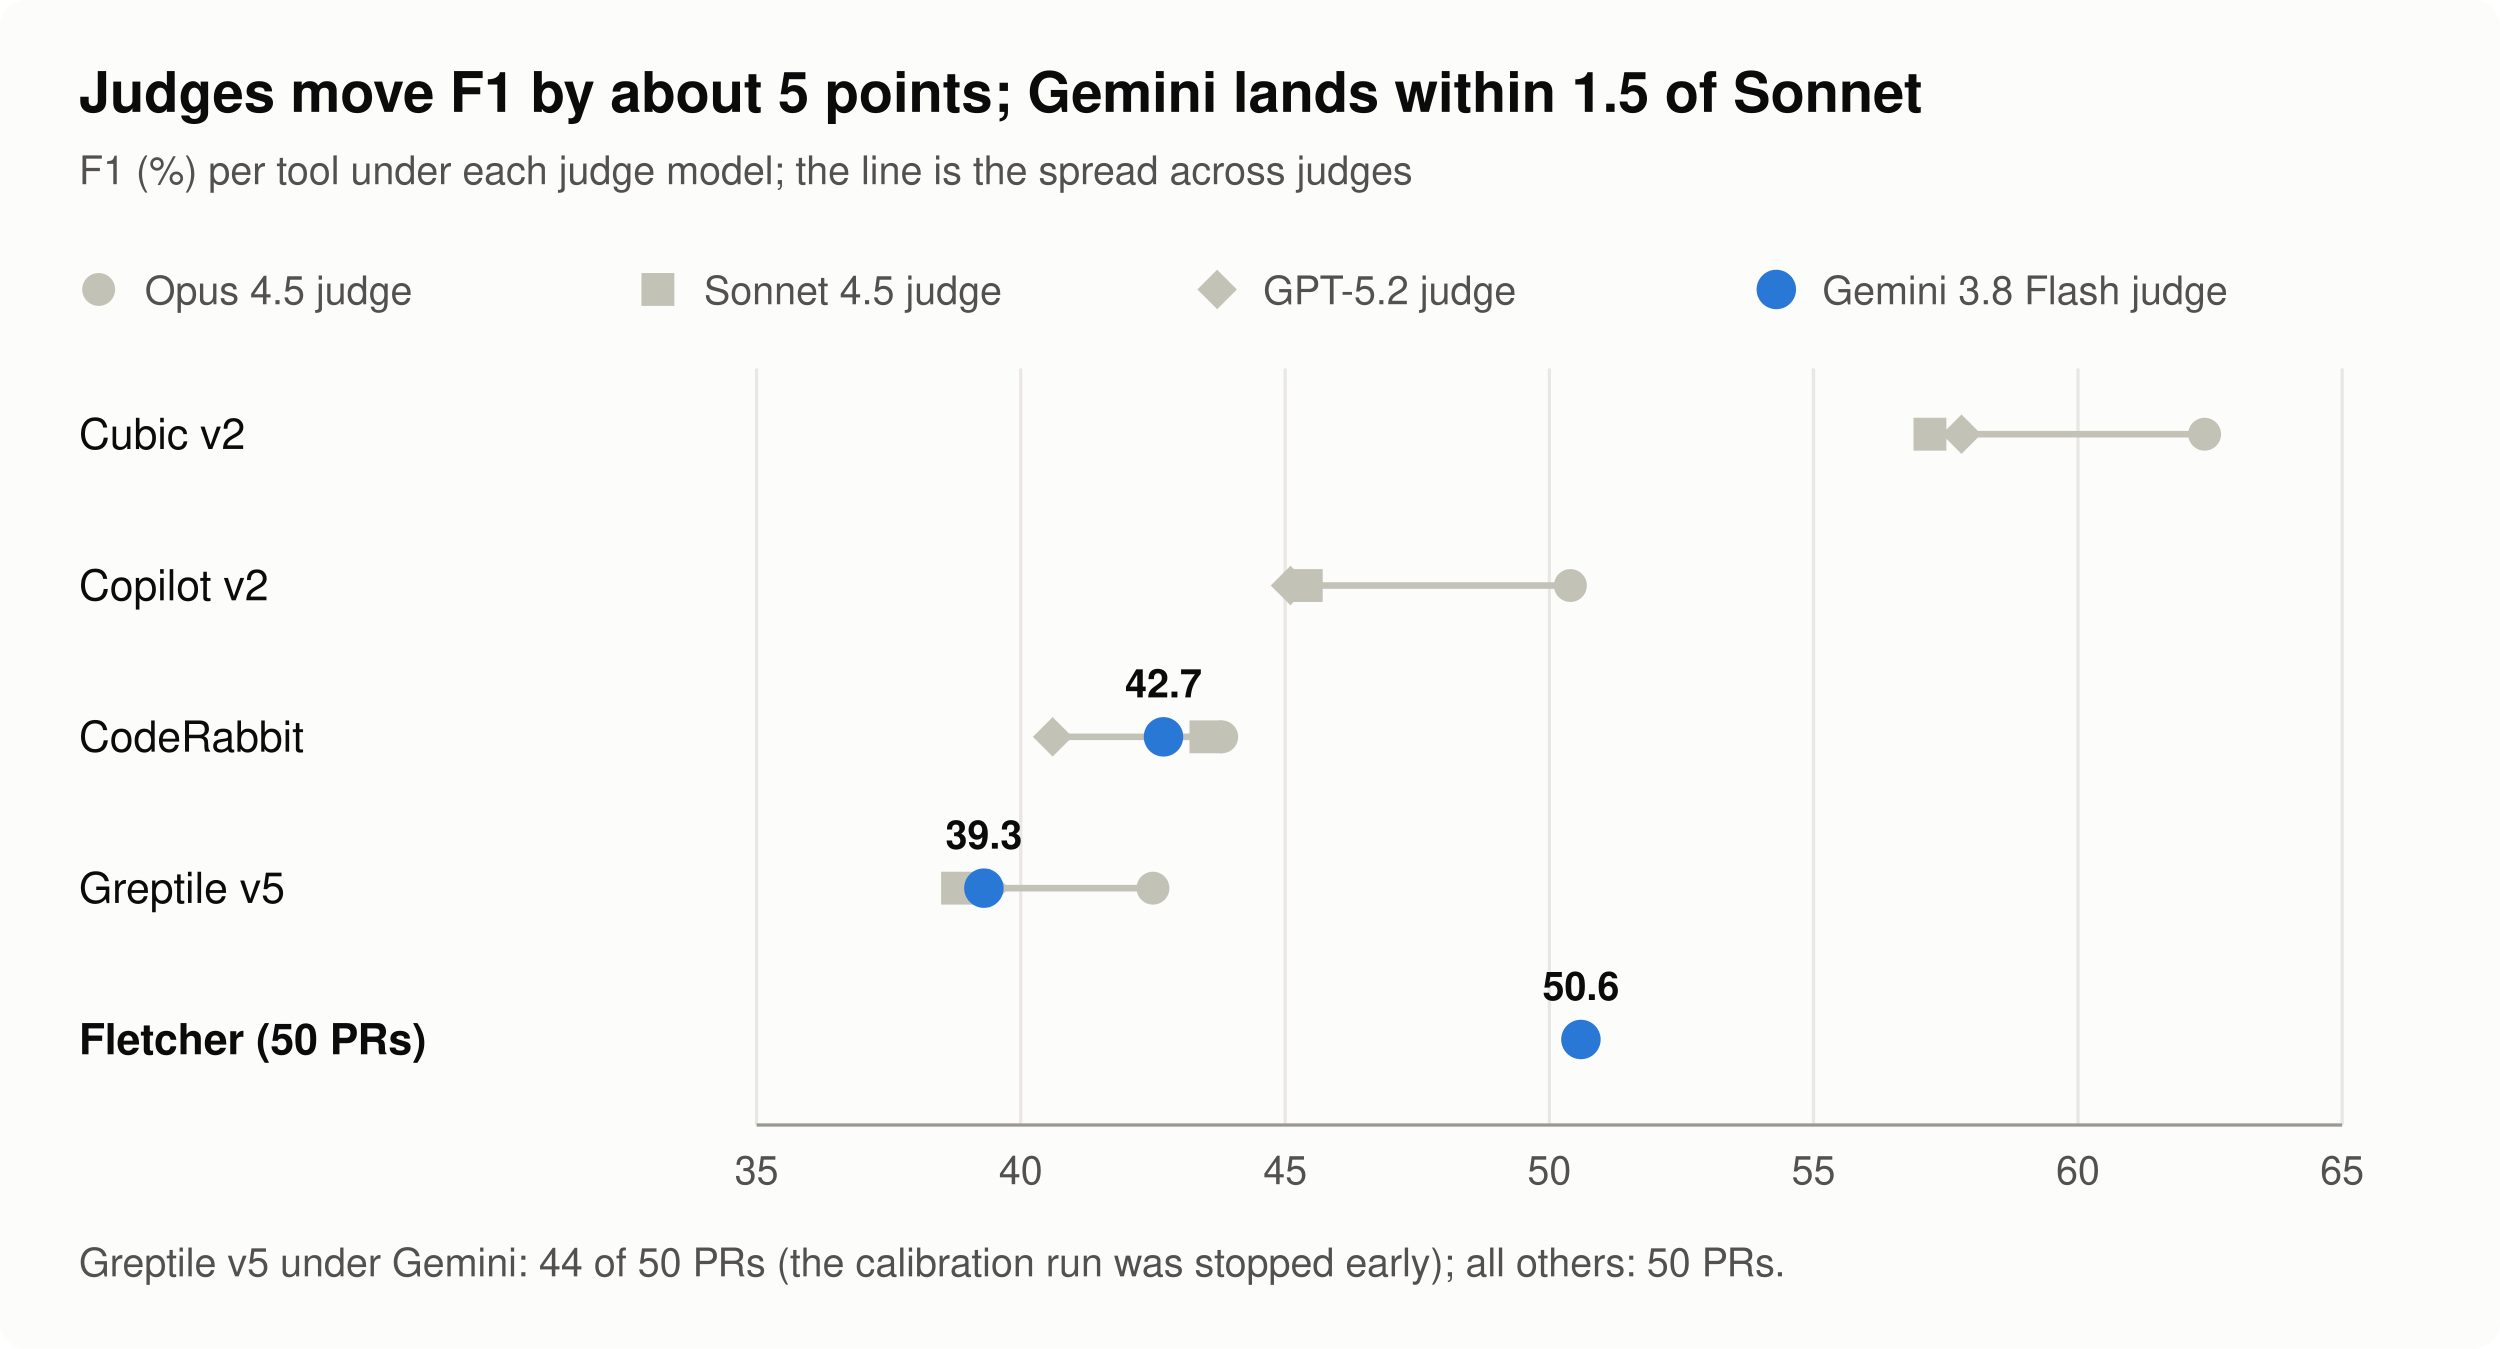
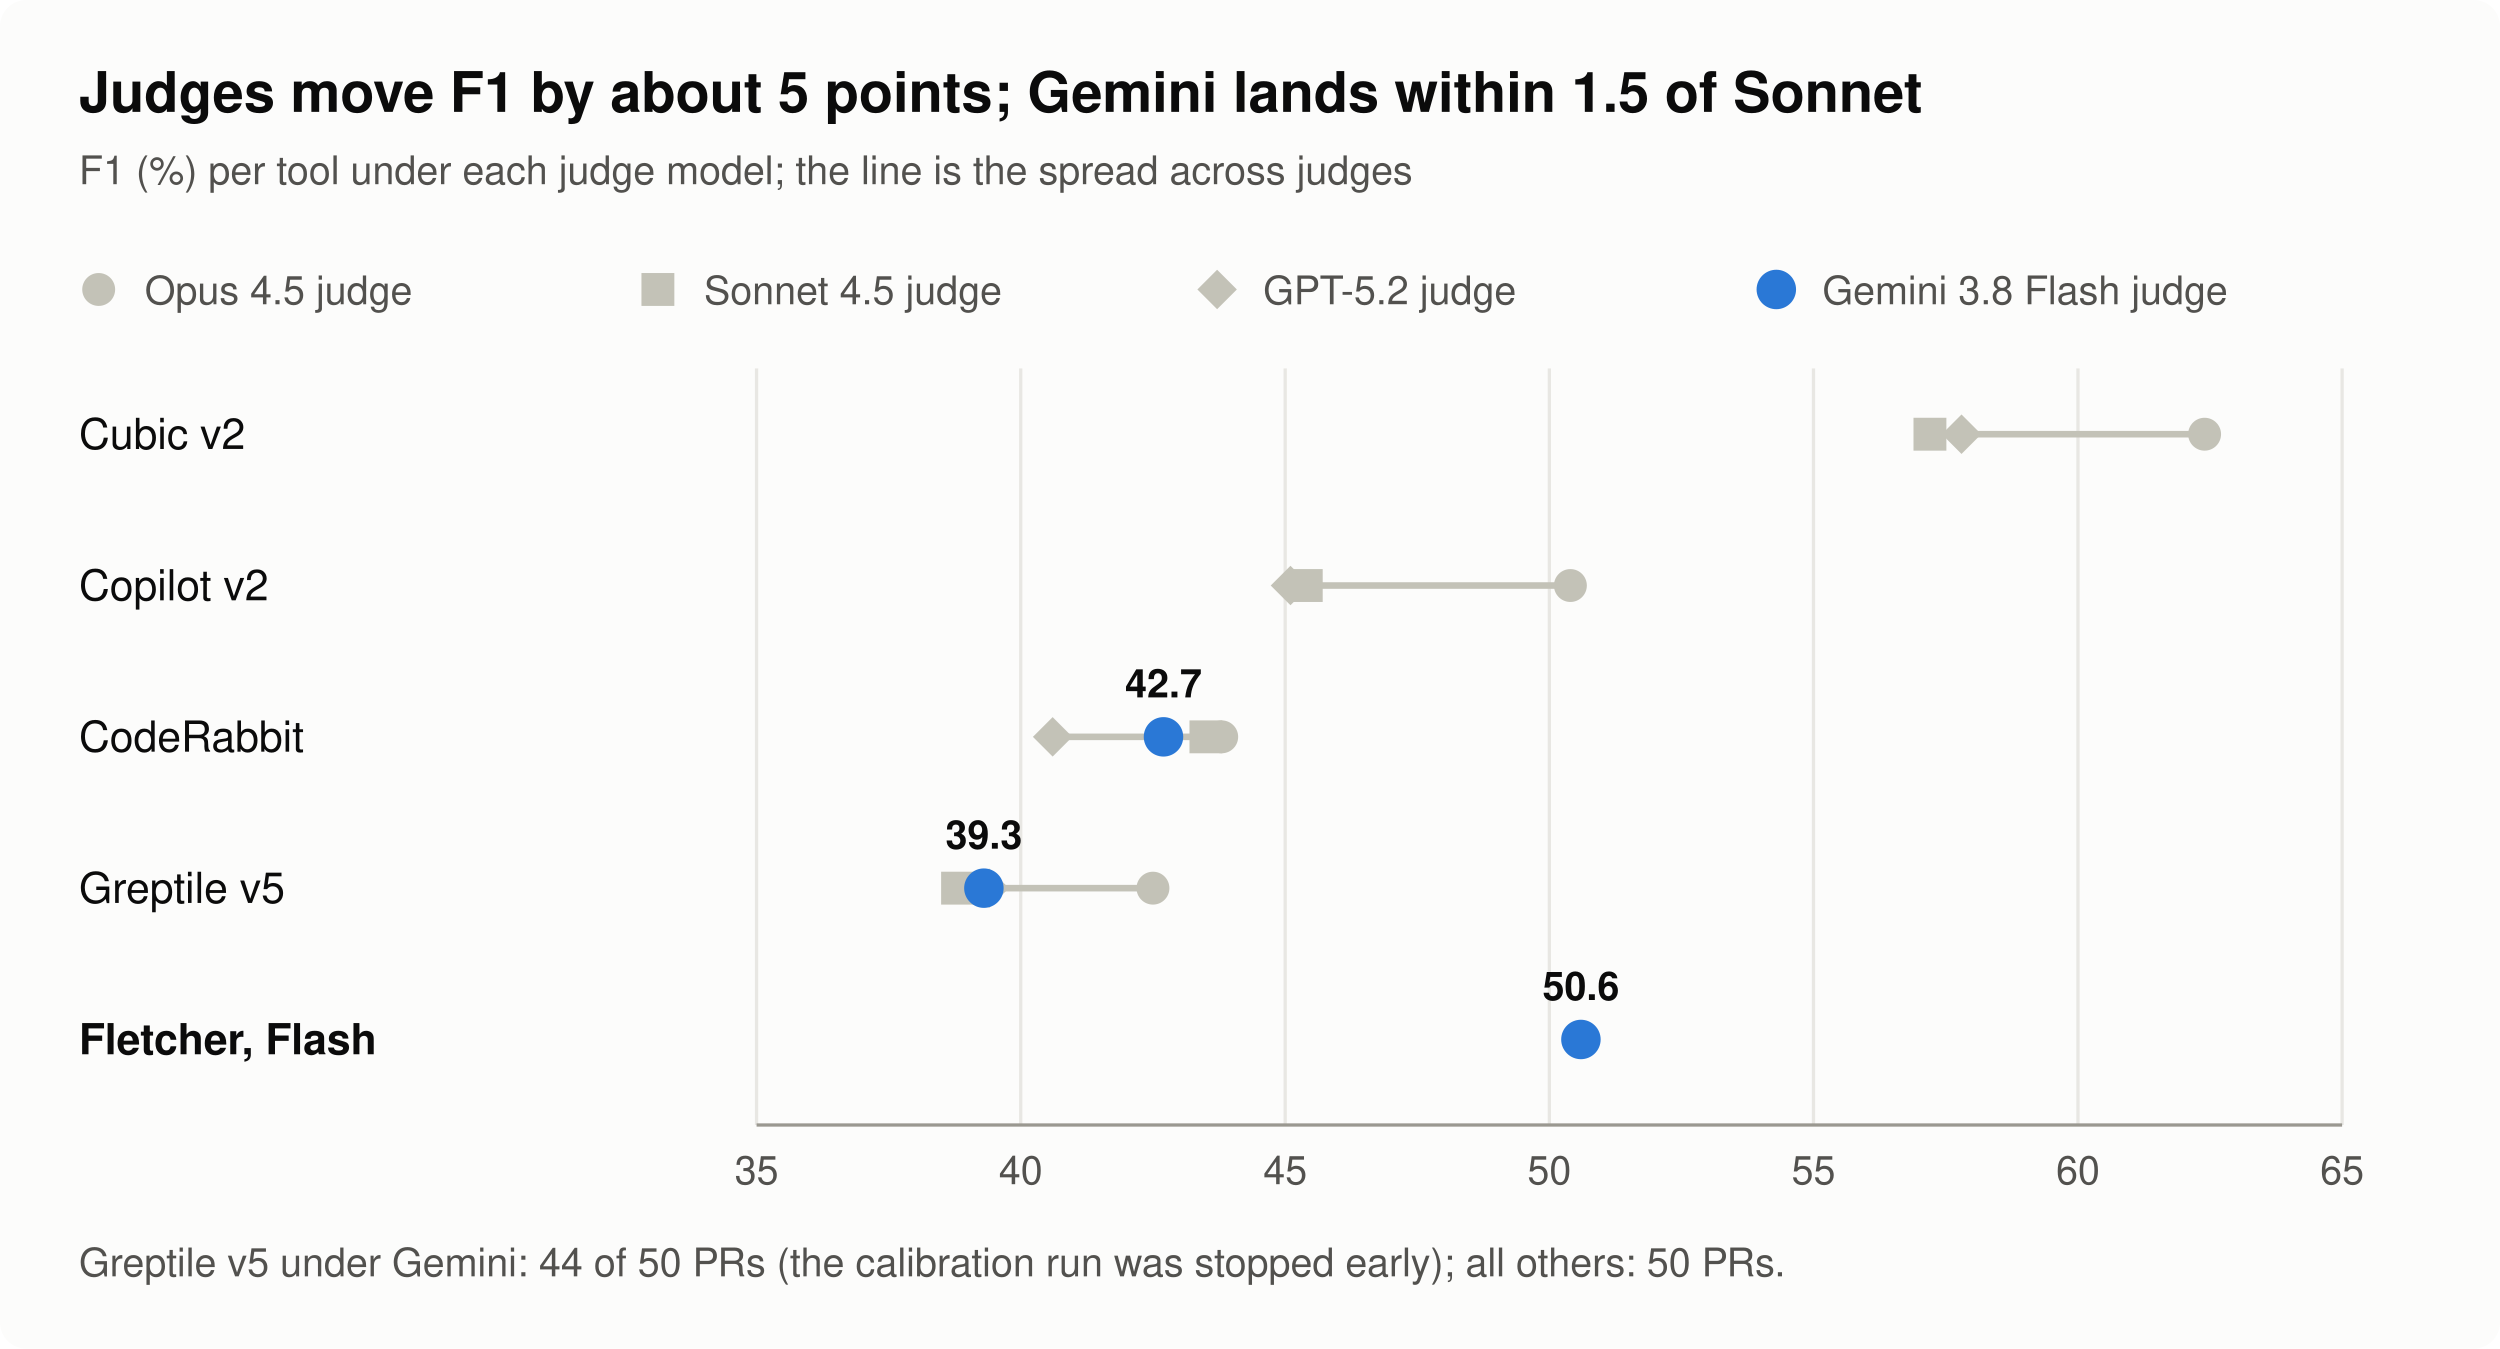
<svg xmlns="http://www.w3.org/2000/svg" viewBox="0 0 760 410" width="760" height="410" role="img" aria-label="Judges move F1 by about 5 points; Gemini lands within 1.5 of Sonnet" font-family="-apple-system, BlinkMacSystemFont, 'Segoe UI', Helvetica, Arial, sans-serif" font-size="13">
  <rect width="760" height="410" rx="8" fill="#fcfcfb" />
  <text x="24.0" y="34.0" font-size="17" fill="#0b0b0b" font-weight="600" text-anchor="start">Judges move F1 by about 5 points; Gemini lands within 1.5 of Sonnet</text>
  <text x="24.0" y="56.0" font-size="12" fill="#52514e" font-weight="400" text-anchor="start">F1 (%) per tool under each judge model; the line is the spread across judges</text>
  <circle cx="30.0" cy="88" r="5" fill="#c3c2b7" />
  <text x="44.0" y="92.5" font-size="12" fill="#52514e" font-weight="400" text-anchor="start">Opus 4.5 judge</text>
  <rect x="195.0" y="83" width="10" height="10" fill="#c3c2b7" />
  <text x="214.0" y="92.5" font-size="12" fill="#52514e" font-weight="400" text-anchor="start">Sonnet 4.5 judge</text>
  <path d="M370.0 82l6 6l-6 6l-6 -6z" fill="#c3c2b7" />
  <text x="384.0" y="92.5" font-size="12" fill="#52514e" font-weight="400" text-anchor="start">GPT-5.2 judge</text>
  <circle cx="540.0" cy="88" r="6" fill="#2a78d6" />
  <text x="554.0" y="92.5" font-size="12" fill="#52514e" font-weight="400" text-anchor="start">Gemini 3.8 Flash judge</text>
  <line x1="230.0" x2="230.0" y1="112" y2="342" stroke="#e8e7e3" />
  <text x="230.0" y="360.0" font-size="12" fill="#52514e" font-weight="400" text-anchor="middle">35</text>
  <line x1="310.3" x2="310.3" y1="112" y2="342" stroke="#e8e7e3" />
  <text x="310.3" y="360.0" font-size="12" fill="#52514e" font-weight="400" text-anchor="middle">40</text>
  <line x1="390.7" x2="390.7" y1="112" y2="342" stroke="#e8e7e3" />
  <text x="390.7" y="360.0" font-size="12" fill="#52514e" font-weight="400" text-anchor="middle">45</text>
  <line x1="471.0" x2="471.0" y1="112" y2="342" stroke="#e8e7e3" />
  <text x="471.0" y="360.0" font-size="12" fill="#52514e" font-weight="400" text-anchor="middle">50</text>
  <line x1="551.3" x2="551.3" y1="112" y2="342" stroke="#e8e7e3" />
  <text x="551.3" y="360.0" font-size="12" fill="#52514e" font-weight="400" text-anchor="middle">55</text>
  <line x1="631.7" x2="631.7" y1="112" y2="342" stroke="#e8e7e3" />
  <text x="631.7" y="360.0" font-size="12" fill="#52514e" font-weight="400" text-anchor="middle">60</text>
  <line x1="712.0" x2="712.0" y1="112" y2="342" stroke="#e8e7e3" />
  <text x="712.0" y="360.0" font-size="12" fill="#52514e" font-weight="400" text-anchor="middle">65</text>
  <line x1="230" x2="712" y1="342" y2="342" stroke="#9a9890" />
  <text x="24.0" y="136.5" font-size="13" fill="#0b0b0b" font-weight="400" text-anchor="start">Cubic v2</text>
  <line x1="586.7" x2="670.2" y1="132" y2="132" stroke="#c3c2b7" stroke-width="2" />
  <circle cx="670.2" cy="132" r="5" fill="#c3c2b7" />
  <rect x="581.7" y="127" width="10" height="10" fill="#c3c2b7" />
  <path d="M596.3 126l6 6l-6 6l-6 -6z" fill="#c3c2b7" />
  <text x="24.0" y="182.5" font-size="13" fill="#0b0b0b" font-weight="400" text-anchor="start">Copilot v2</text>
  <line x1="392.3" x2="477.4" y1="178" y2="178" stroke="#c3c2b7" stroke-width="2" />
  <circle cx="477.4" cy="178" r="5" fill="#c3c2b7" />
  <rect x="392.1" y="173" width="10" height="10" fill="#c3c2b7" />
  <path d="M392.3 172l6 6l-6 6l-6 -6z" fill="#c3c2b7" />
  <text x="24.0" y="228.5" font-size="13" fill="#0b0b0b" font-weight="400" text-anchor="start">CodeRabbit</text>
  <line x1="320.0" x2="371.4" y1="224" y2="224" stroke="#c3c2b7" stroke-width="2" />
  <circle cx="371.4" cy="224" r="5" fill="#c3c2b7" />
  <rect x="361.6" y="219" width="10" height="10" fill="#c3c2b7" />
  <path d="M320.0 218l6 6l-6 6l-6 -6z" fill="#c3c2b7" />
  <circle cx="353.7" cy="224" r="6" fill="#2a78d6" />
  <text x="353.7" y="212.0" font-size="12" fill="#0b0b0b" font-weight="600" text-anchor="middle">42.7</text>
  <text x="24.0" y="274.5" font-size="13" fill="#0b0b0b" font-weight="400" text-anchor="start">Greptile v5</text>
  <line x1="291.1" x2="350.5" y1="270" y2="270" stroke="#c3c2b7" stroke-width="2" />
  <circle cx="350.5" cy="270" r="5" fill="#c3c2b7" />
  <rect x="286.1" y="265" width="10" height="10" fill="#c3c2b7" />
  <path d="M300.7 264l6 6l-6 6l-6 -6z" fill="#c3c2b7" />
  <circle cx="299.1" cy="270" r="6" fill="#2a78d6" />
  <text x="299.1" y="258.0" font-size="12" fill="#0b0b0b" font-weight="600" text-anchor="middle">39.3</text>
-   <text x="24.0" y="320.5" font-size="13" fill="#0b0b0b" font-weight="600" text-anchor="start">Fletcher (50 PRs)</text>
+   <text x="24.0" y="320.5" font-size="13" fill="#0b0b0b" font-weight="600" text-anchor="start">Fletcher, Flash</text>
  <line x1="480.6" x2="480.6" y1="316" y2="316" stroke="#c3c2b7" stroke-width="2" />
  <circle cx="480.6" cy="316" r="6" fill="#2a78d6" />
  <text x="480.6" y="304.0" font-size="12" fill="#0b0b0b" font-weight="600" text-anchor="middle">50.6</text>
  <text x="24.0" y="388.0" font-size="12" fill="#52514e" font-weight="400" text-anchor="start">Greptile v5 under Gemini: 44 of 50 PRs (the calibration run was stopped early); all others: 50 PRs.</text>
</svg>
